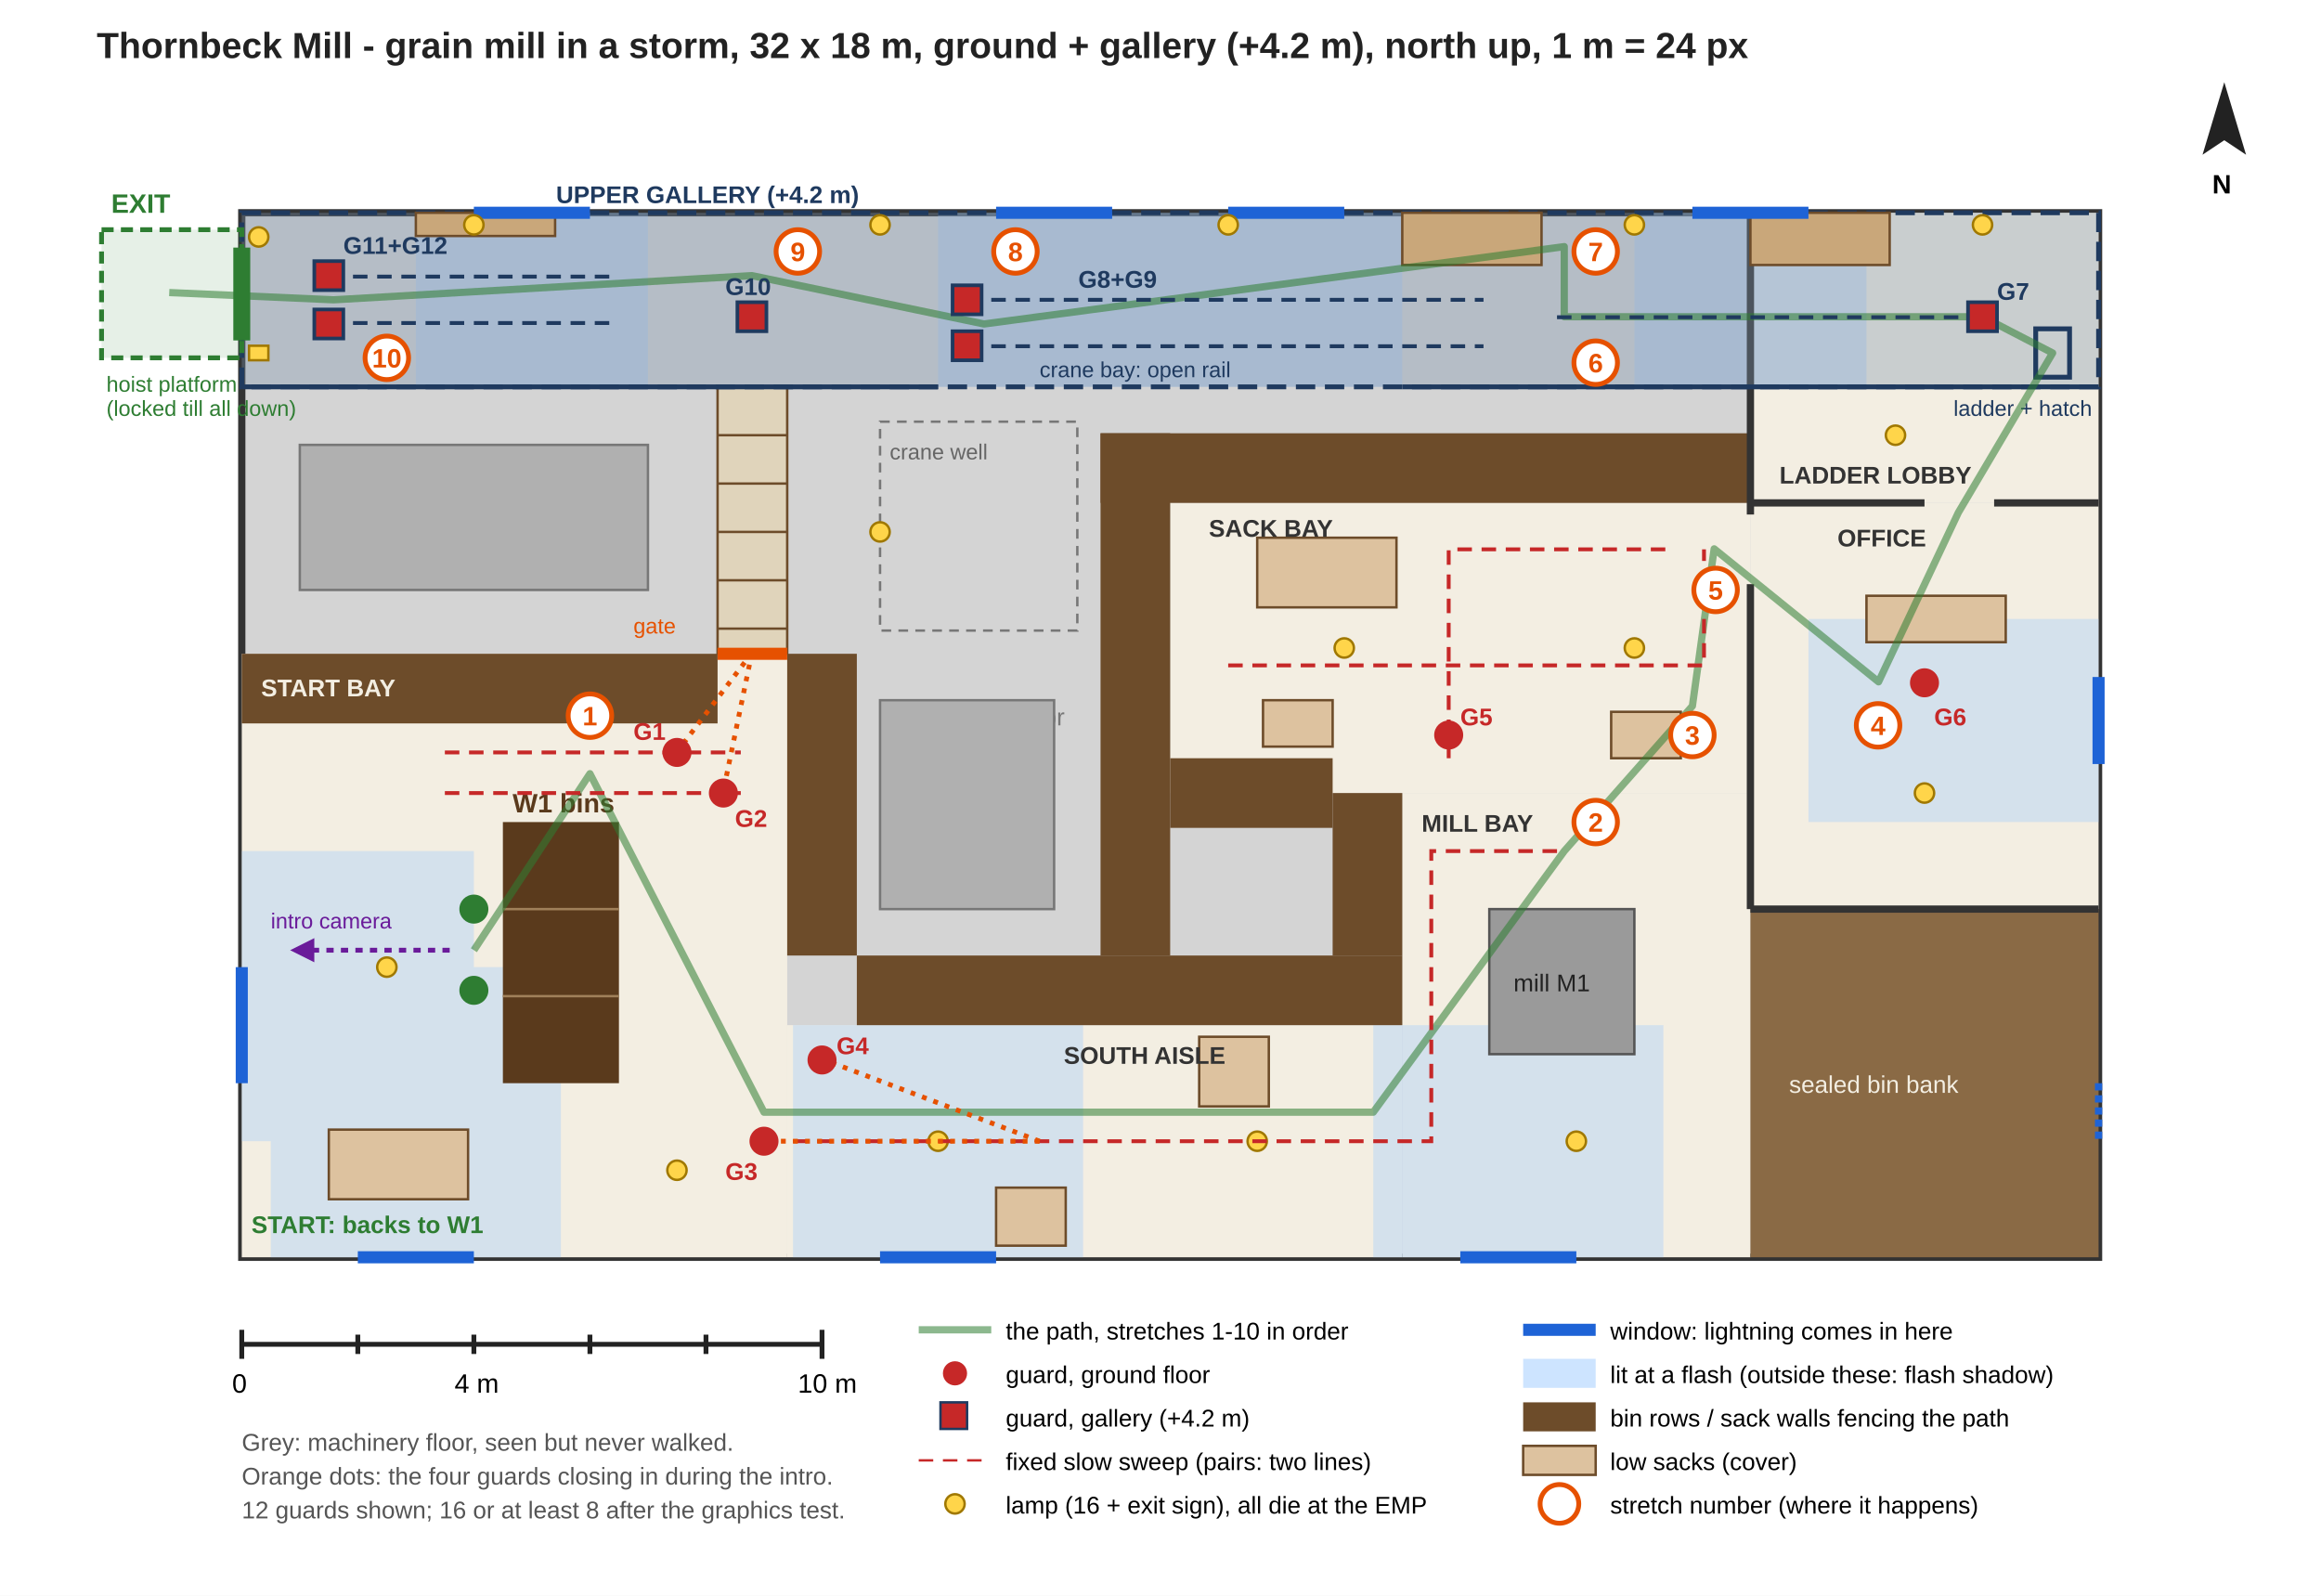
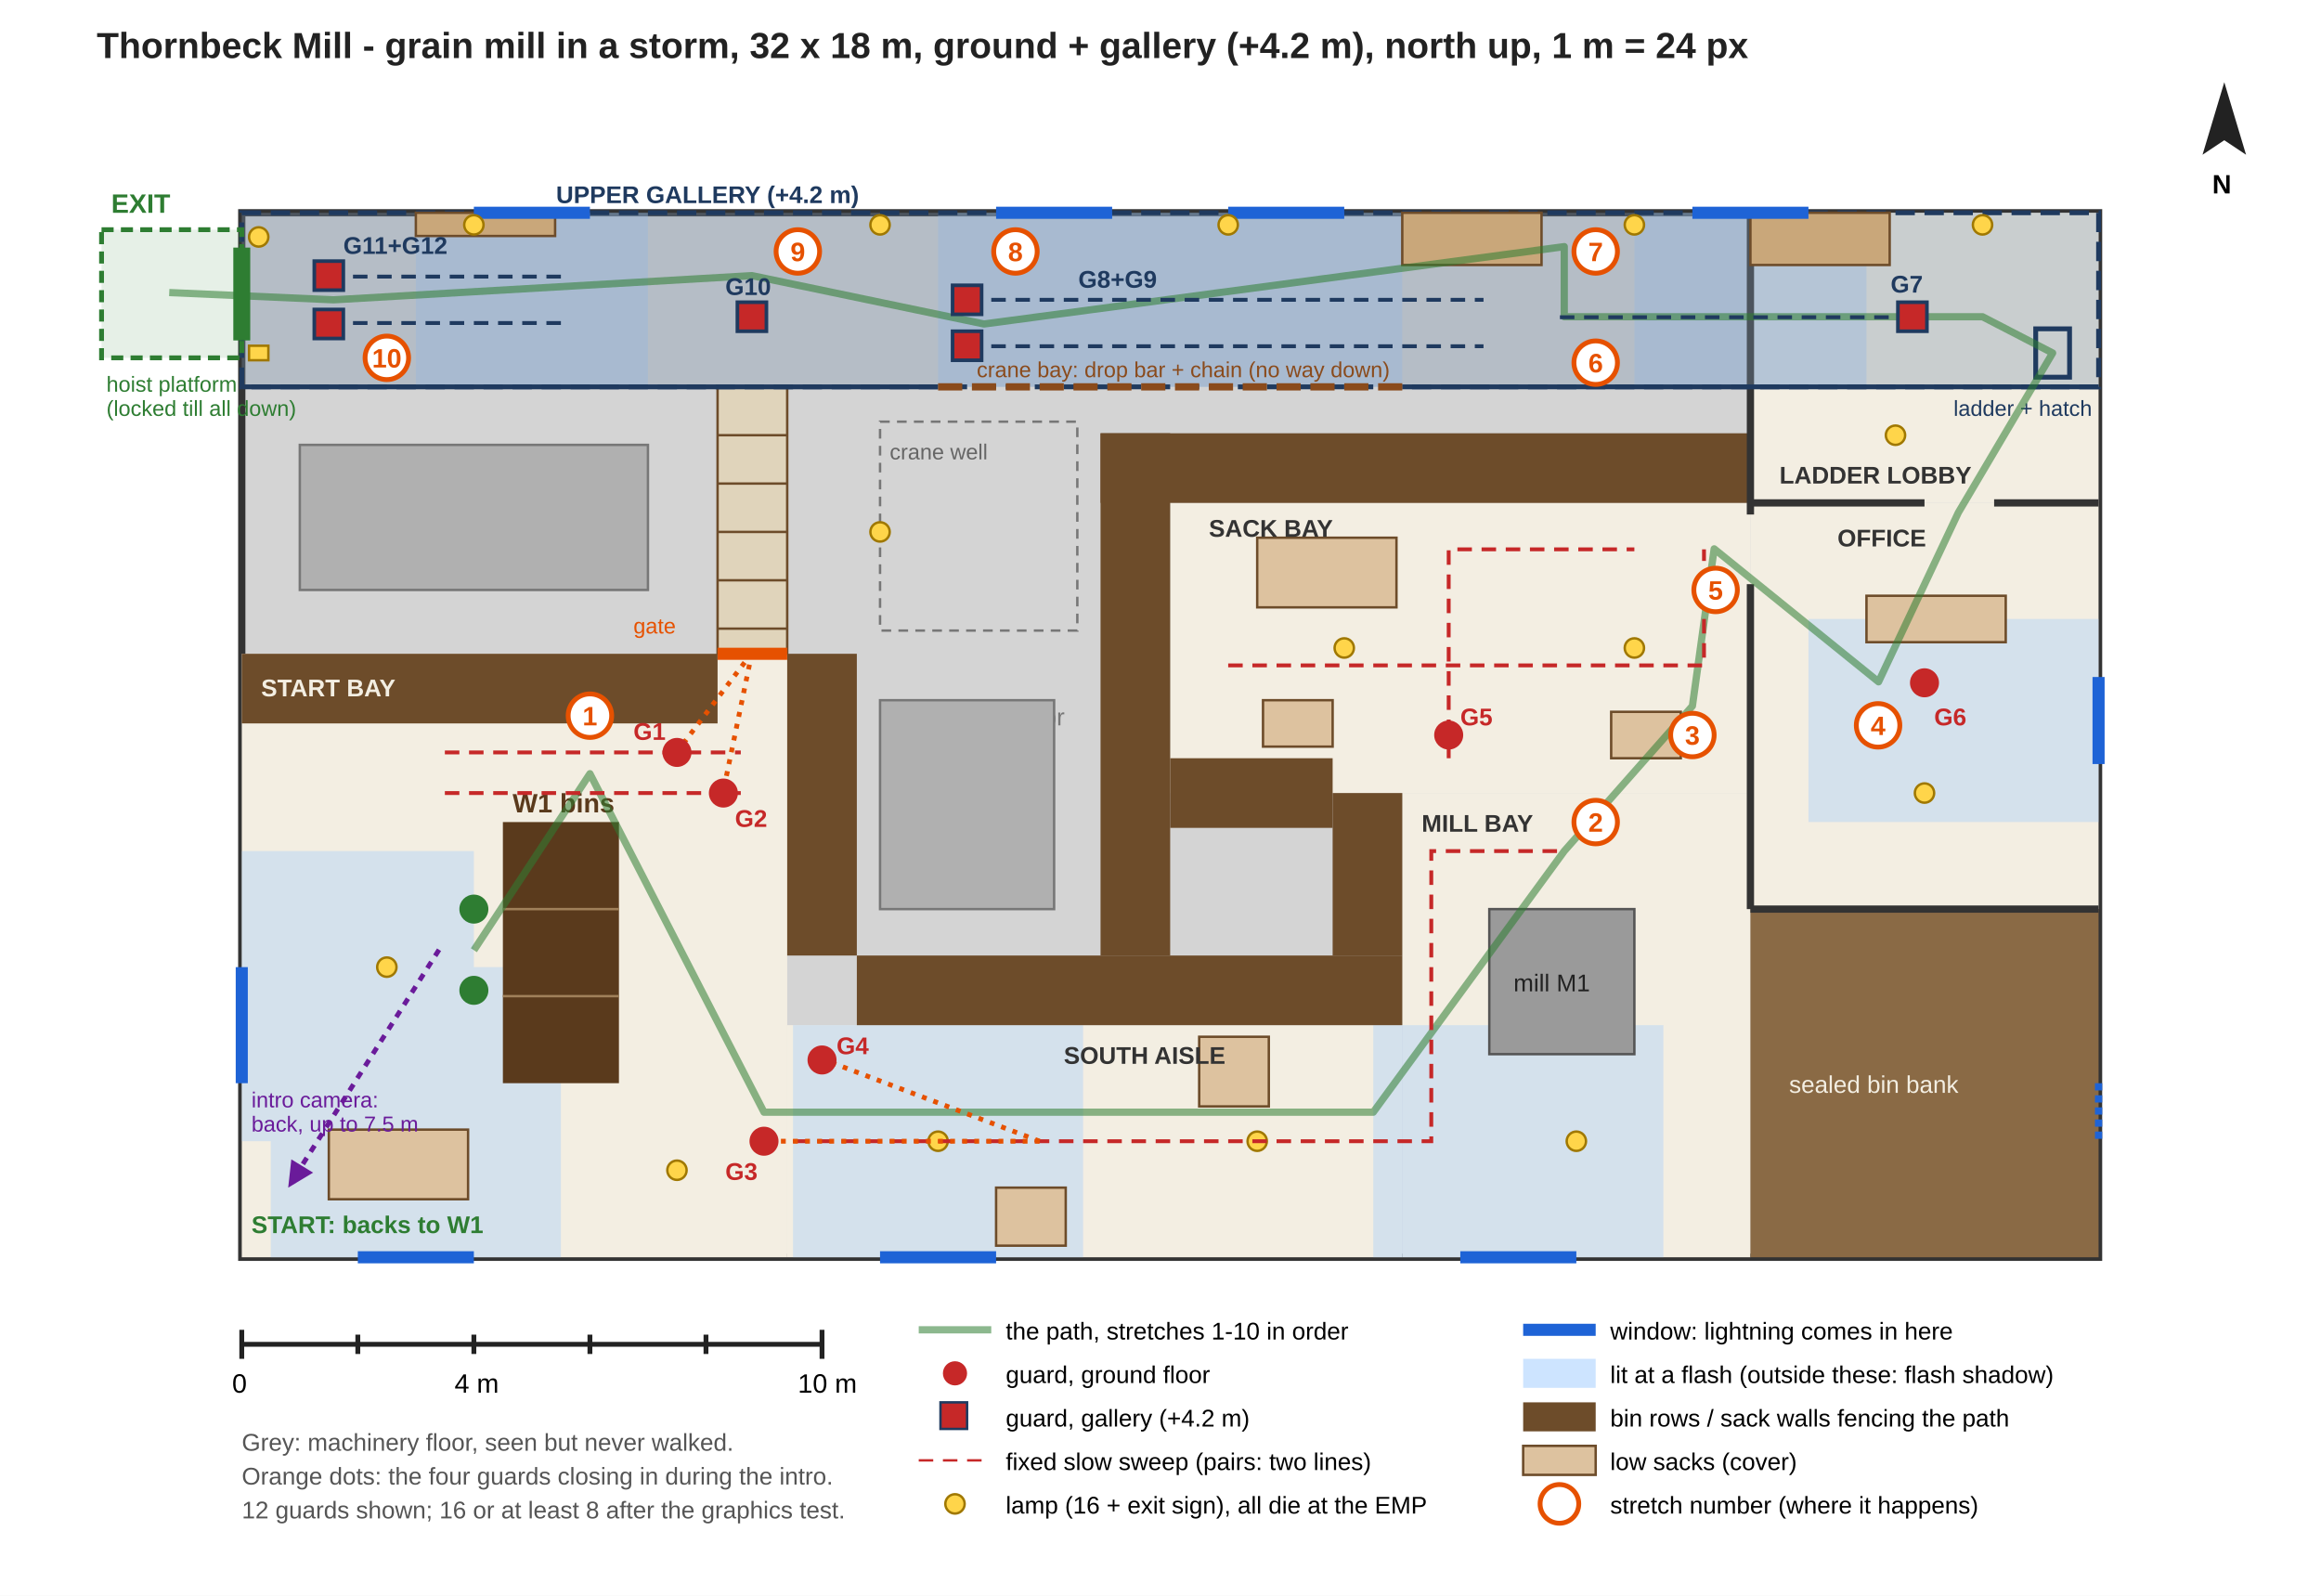
<svg xmlns="http://www.w3.org/2000/svg" viewBox="0 0 960 660" width="960" height="660" font-family="Arial, Helvetica, sans-serif" font-size="11">
  <rect x="0" y="0" width="960" height="660" fill="#ffffff" />
  <text x="40" y="24" font-size="15" font-weight="bold" fill="#222">Thornbeck Mill - grain mill in a storm, 32 x 18 m, ground + gallery (+4.2 m), north up, 1 m = 24 px</text>
  <rect x="100" y="88" width="768" height="432" fill="#d4d4d4" stroke="#333" stroke-width="3" />
  <text x="372" y="300" fill="#777" font-size="10">machinery floor</text>
  <text x="372" y="312" fill="#777" font-size="10">(off the path)</text>
  <g fill="#f3eee2">
    <rect x="100" y="270.4" width="225.6" height="249.6" />
    <rect x="325.6" y="424" width="254.4" height="96" />
    <rect x="580" y="328" width="144" height="192" />
    <rect x="484" y="208" width="240" height="120" />
    <rect x="724" y="208" width="144" height="168" />
    <rect x="724" y="88" width="144" height="120" />
  </g>
  <rect x="724" y="376" width="144" height="144" fill="#8a6a45" />
  <text x="740" y="452" fill="#f3eee2" font-size="10">sealed bin bank</text>
  <g fill="#b0b0b0" stroke="#777">
    <rect x="364" y="289.6" width="72" height="86.4" />
    <rect x="124" y="184" width="144" height="60" />
  </g>
  <rect x="364" y="174.4" width="81.6" height="86.4" fill="none" stroke="#777" stroke-dasharray="4 3" />
  <text x="368" y="190" fill="#666" font-size="9">crane well</text>
  <g fill="#9cc9ff" opacity="0.35">
    <rect x="112" y="400" width="120" height="120" />
    <rect x="100" y="352" width="96" height="120" />
    <rect x="328" y="424" width="120" height="96" />
    <rect x="568" y="424" width="120" height="96" />
    <rect x="748" y="256" width="120" height="84" />
    <rect x="172" y="88" width="96" height="72" />
    <rect x="388" y="88" width="192" height="72" />
    <rect x="676" y="88" width="96" height="72" />
  </g>
  <g fill="#6d4c2a">
    <rect x="100" y="270.4" width="196.8" height="28.8" />
    <rect x="325.6" y="270.4" width="28.8" height="124.8" />
    <rect x="354.4" y="395.2" width="225.6" height="28.8" />
    <rect x="551.2" y="328" width="28.8" height="67.2" />
    <rect x="484" y="313.6" width="67.2" height="28.8" />
    <rect x="455.2" y="179.2" width="28.8" height="216" />
    <rect x="455.2" y="179.2" width="268.8" height="28.8" />
  </g>
  <g stroke="#333" stroke-width="3">
    <line x1="724" y1="376" x2="868" y2="376" />
    <line x1="724" y1="376" x2="724" y2="241.6" />
    <line x1="724" y1="212.8" x2="724" y2="88" />
    <line x1="724" y1="208" x2="796" y2="208" />
    <line x1="824.8" y1="208" x2="868" y2="208" />
  </g>
  <rect x="296.8" y="160" width="28.8" height="110.4" fill="#e0d4bb" stroke="#6d4c2a" />
  <g stroke="#6d4c2a">
    <line x1="296.8" y1="180" x2="325.6" y2="180" />
    <line x1="296.8" y1="200" x2="325.6" y2="200" />
    <line x1="296.8" y1="220" x2="325.6" y2="220" />
    <line x1="296.8" y1="240" x2="325.6" y2="240" />
    <line x1="296.8" y1="260" x2="325.6" y2="260" />
  </g>
  <line x1="296.8" y1="270.4" x2="325.6" y2="270.4" stroke="#e65100" stroke-width="5" />
  <text x="262" y="262" fill="#e65100" font-size="9">gate</text>
  <rect x="208" y="340" width="48" height="108" fill="#5a3a1c" />
  <g stroke="#a0805a">
    <line x1="208" y1="412" x2="256" y2="412" />
    <line x1="208" y1="376" x2="256" y2="376" />
  </g>
  <text x="212" y="336" fill="#5a3a1c" font-weight="bold">W1 bins</text>
  <g fill="#ddc29f" stroke="#6d4c2a">
    <rect x="136" y="467.2" width="57.6" height="28.8" />
    <rect x="412" y="491.2" width="28.8" height="24" />
    <rect x="496" y="428.8" width="28.8" height="28.8" />
    <rect x="520" y="222.4" width="57.6" height="28.8" />
    <rect x="522.4" y="289.6" width="28.8" height="19.2" />
    <rect x="666.4" y="294.4" width="28.8" height="19.2" />
    <rect x="772" y="246.4" width="57.6" height="19.2" />
  </g>
  <rect x="616" y="376" width="60" height="60" fill="#9a9a9a" stroke="#555" />
  <text x="626" y="410" fill="#222" font-size="10">mill M1</text>
  <rect x="100" y="88" width="768" height="72" fill="#7d93ad" fill-opacity="0.35" stroke="#1f3a5f" stroke-width="2" stroke-dasharray="8 4" />
  <line x1="100" y1="160" x2="388" y2="160" stroke="#1f3a5f" stroke-width="2" />
  <line x1="580" y1="160" x2="868" y2="160" stroke="#1f3a5f" stroke-width="2" />
-   <text x="430" y="156" fill="#1f3a5f" font-size="9">crane bay: open rail</text>
+   <line x1="388" y1="160" x2="580" y2="160" stroke="#8a4b1c" stroke-width="3" stroke-dasharray="10 4" />
+   <text x="404" y="156" fill="#8a4b1c" font-size="9">crane bay: drop bar + chain (no way down)</text>
  <g fill="#c9a77a" stroke="#6d4c2a">
    <rect x="172" y="88" width="57.6" height="9.6" />
    <rect x="580" y="88" width="57.6" height="21.6" />
    <rect x="724" y="88" width="57.6" height="21.6" />
  </g>
  <rect x="842" y="136" width="14" height="20" fill="none" stroke="#1f3a5f" stroke-width="2" />
  <text x="808" y="172" fill="#1f3a5f" font-size="9">ladder + hatch</text>
  <line x1="100" y1="102.4" x2="100" y2="140.8" stroke="#2e7d32" stroke-width="7" />
  <rect x="42" y="95" width="58" height="53" fill="#2e7d32" fill-opacity="0.12" stroke="#2e7d32" stroke-width="2" stroke-dasharray="5 3" />
  <text x="46" y="88" fill="#2e7d32" font-weight="bold">EXIT</text>
  <text x="44" y="162" fill="#2e7d32" font-size="9">hoist platform</text>
  <text x="44" y="172" fill="#2e7d32" font-size="9">(locked till all down)</text>
  <g stroke="#1e63d6" stroke-width="5">
    <line x1="148" y1="520" x2="196" y2="520" />
    <line x1="364" y1="520" x2="412" y2="520" />
    <line x1="604" y1="520" x2="652" y2="520" />
    <line x1="100" y1="400" x2="100" y2="448" />
    <line x1="868" y1="280" x2="868" y2="316" />
    <line x1="196" y1="88" x2="244" y2="88" />
    <line x1="412" y1="88" x2="460" y2="88" />
    <line x1="508" y1="88" x2="556" y2="88" />
    <line x1="700" y1="88" x2="748" y2="88" />
  </g>
  <line x1="868" y1="448" x2="868" y2="472" stroke="#1e63d6" stroke-width="3" stroke-dasharray="3 2" />
  <g fill="#ffd54a" stroke="#a07800">
    <circle cx="160" cy="400" r="4" />
    <circle cx="280" cy="484" r="4" />
    <circle cx="388" cy="472" r="4" />
    <circle cx="520" cy="472" r="4" />
    <circle cx="652" cy="472" r="4" />
    <circle cx="556" cy="268" r="4" />
    <circle cx="676" cy="268" r="4" />
    <circle cx="796" cy="328" r="4" />
    <circle cx="784" cy="180" r="4" />
    <circle cx="364" cy="220" r="4" />
    <circle cx="196" cy="93" r="4" />
    <circle cx="364" cy="93" r="4" />
    <circle cx="508" cy="93" r="4" />
    <circle cx="676" cy="93" r="4" />
    <circle cx="820" cy="93" r="4" />
    <circle cx="107" cy="98" r="4" />
    <rect x="103" y="143" width="8" height="6" />
  </g>
  <polyline points="196,393 244,320 316,460 568,460 647,352 700,292 709,227 777,282 810,212 849,146 820,131 647,131 647,102 407,134 311,114 138,124 70,121" fill="none" stroke="#2e7d32" stroke-width="3" stroke-opacity="0.55" stroke-linejoin="round" />
  <g fill="none" stroke="#c62828" stroke-width="1.6" stroke-dasharray="6 4">
    <line x1="184" y1="311.2" x2="306.4" y2="311.2" />
    <line x1="184" y1="328" x2="306.4" y2="328" />
    <polyline points="328,472 592,472 592,352 647.2,352" />
    <polyline points="508,275.2 704.8,275.2 704.8,227.2" />
-     <polyline points="599.2,313.6 599.2,227.2 690.4,227.2" />
+     <polyline points="599.2,313.6 599.2,227.2 676,227.2" />
  </g>
  <g fill="none" stroke="#1f3a5f" stroke-width="1.6" stroke-dasharray="6 4">
-     <line x1="820" y1="131.2" x2="642.4" y2="131.2" />
+     <line x1="791.2" y1="131.2" x2="642.4" y2="131.2" />
    <line x1="400" y1="143.2" x2="613.6" y2="143.2" />
    <line x1="400" y1="124" x2="613.6" y2="124" />
-     <line x1="136" y1="133.6" x2="256" y2="133.6" />
-     <line x1="136" y1="114.4" x2="256" y2="114.4" />
+     <line x1="136" y1="133.6" x2="232" y2="133.6" />
+     <line x1="136" y1="114.4" x2="232" y2="114.4" />
  </g>
  <g stroke="#e65100" stroke-width="2" stroke-dasharray="2 3" fill="none">
    <polyline points="311,270 280,311" />
    <polyline points="311,270 299,328" />
    <polyline points="430,472 316,472" />
    <polyline points="430,472 340,438" />
  </g>
  <g fill="#c62828">
    <circle cx="280" cy="311.2" r="6" />
    <circle cx="299.2" cy="328" r="6" />
    <circle cx="316" cy="472" r="6" />
    <circle cx="340" cy="438.4" r="6" />
    <circle cx="599.2" cy="304" r="6" />
    <circle cx="796" cy="282.4" r="6" />
  </g>
  <g fill="#c62828" stroke="#1f3a5f" stroke-width="1.5">
-     <rect x="814" y="125" width="12" height="12" />
+     <rect x="785" y="125" width="12" height="12" />
    <rect x="394" y="137" width="12" height="12" />
    <rect x="394" y="118" width="12" height="12" />
    <rect x="305" y="125" width="12" height="12" />
    <rect x="130" y="128" width="12" height="12" />
    <rect x="130" y="108" width="12" height="12" />
  </g>
  <g fill="#c62828" font-weight="bold" font-size="10">
    <text x="262" y="306">G1</text>
    <text x="304" y="342">G2</text>
    <text x="300" y="488">G3</text>
    <text x="346" y="436">G4</text>
    <text x="604" y="300">G5</text>
    <text x="800" y="300">G6</text>
  </g>
  <g fill="#1f3a5f" font-weight="bold" font-size="10">
-     <text x="826" y="124">G7</text>
+     <text x="782" y="121">G7</text>
    <text x="446" y="119">G8+G9</text>
    <text x="300" y="122">G10</text>
    <text x="142" y="105">G11+G12</text>
  </g>
  <g font-weight="bold" font-size="11" text-anchor="middle">
    <g fill="#ffffff" stroke="#e65100" stroke-width="2">
      <circle cx="244" cy="296" r="9" />
      <circle cx="660" cy="340" r="9" />
      <circle cx="700" cy="304" r="9" />
      <circle cx="776.8" cy="300" r="9" />
      <circle cx="709.6" cy="244" r="9" />
      <circle cx="660" cy="150" r="9" />
      <circle cx="660" cy="104" r="9" />
      <circle cx="420" cy="104" r="9" />
      <circle cx="330" cy="104" r="9" />
      <circle cx="160" cy="148" r="9" />
    </g>
    <g fill="#e65100">
      <text x="244" y="300">1</text>
      <text x="660" y="344">2</text>
      <text x="700" y="308">3</text>
      <text x="776.8" y="304">4</text>
      <text x="709.6" y="248">5</text>
      <text x="660" y="154">6</text>
      <text x="660" y="108">7</text>
      <text x="420" y="108">8</text>
      <text x="330" y="108">9</text>
      <text x="160" y="152">10</text>
    </g>
  </g>
  <g fill="#2e7d32">
    <circle cx="196" cy="409.6" r="6" />
    <circle cx="196" cy="376" r="6" />
  </g>
  <text x="104" y="510" fill="#2e7d32" font-weight="bold" font-size="10">START: backs to W1</text>
-   <line x1="186" y1="393" x2="126" y2="393" stroke="#6a1b9a" stroke-width="2" stroke-dasharray="3 3" />
-   <polygon points="120,393 130,388 130,398" fill="#6a1b9a" />
-   <text x="112" y="384" fill="#6a1b9a" font-size="9">intro camera</text>
+   <line x1="181.6" y1="392.8" x2="123" y2="485" stroke="#6a1b9a" stroke-width="2" stroke-dasharray="3 3" />
+   <polygon points="119.2,491.2 120.5,479.5 129.5,485" fill="#6a1b9a" />
+   <text x="104" y="458" fill="#6a1b9a" font-size="9">intro camera:</text>
+   <text x="104" y="468" fill="#6a1b9a" font-size="9">back, up to 7.5 m</text>
  <g fill="#333" font-weight="bold" font-size="10">
    <text x="108" y="288" fill="#f3eee2">START BAY</text>
    <text x="440" y="440">SOUTH AISLE</text>
    <text x="588" y="344">MILL BAY</text>
    <text x="500" y="222">SACK BAY</text>
    <text x="760" y="226">OFFICE</text>
    <text x="736" y="200">LADDER LOBBY</text>
    <text x="230" y="84" fill="#1f3a5f">UPPER GALLERY (+4.2 m)</text>
  </g>
  <g stroke="#222" stroke-width="2">
    <line x1="100" y1="556" x2="340" y2="556" />
    <line x1="100" y1="550" x2="100" y2="562" />
    <line x1="148" y1="552" x2="148" y2="560" />
    <line x1="196" y1="552" x2="196" y2="560" />
    <line x1="244" y1="552" x2="244" y2="560" />
    <line x1="292" y1="552" x2="292" y2="560" />
    <line x1="340" y1="550" x2="340" y2="562" />
  </g>
  <text x="96" y="576">0</text>
  <text x="188" y="576">4 m</text>
  <text x="330" y="576">10 m</text>
  <g transform="translate(920,64)">
    <polygon points="0,-30 9,0 0,-6 -9,0" fill="#222" />
    <text x="-5" y="16" font-weight="bold">N</text>
  </g>
  <g font-size="10">
    <line x1="380" y1="550" x2="410" y2="550" stroke="#2e7d32" stroke-width="3" stroke-opacity="0.55" />
    <text x="416" y="554">the path, stretches 1-10 in order</text>
    <circle cx="395" cy="568" r="5" fill="#c62828" />
    <text x="416" y="572">guard, ground floor</text>
    <rect x="389" y="580" width="11" height="11" fill="#c62828" stroke="#1f3a5f" />
    <text x="416" y="590">guard, gallery (+4.2 m)</text>
    <line x1="380" y1="604" x2="410" y2="604" stroke="#c62828" stroke-dasharray="6 4" />
    <text x="416" y="608">fixed slow sweep (pairs: two lines)</text>
    <circle cx="395" cy="622" r="4" fill="#ffd54a" stroke="#a07800" />
    <text x="416" y="626">lamp (16 + exit sign), all die at the EMP</text>
    <line x1="630" y1="550" x2="660" y2="550" stroke="#1e63d6" stroke-width="5" />
    <text x="666" y="554">window: lightning comes in here</text>
    <rect x="630" y="562" width="30" height="12" fill="#9cc9ff" opacity="0.5" />
    <text x="666" y="572">lit at a flash (outside these: flash shadow)</text>
    <rect x="630" y="580" width="30" height="12" fill="#6d4c2a" />
    <text x="666" y="590">bin rows / sack walls fencing the path</text>
    <rect x="630" y="598" width="30" height="12" fill="#ddc29f" stroke="#6d4c2a" />
    <text x="666" y="608">low sacks (cover)</text>
    <circle cx="645" cy="622" r="8" fill="#fff" stroke="#e65100" stroke-width="2" />
    <text x="666" y="626">stretch number (where it happens)</text>
    <text x="100" y="600" fill="#555">Grey: machinery floor, seen but never walked.</text>
    <text x="100" y="614" fill="#555">Orange dots: the four guards closing in during the intro.</text>
    <text x="100" y="628" fill="#555">12 guards shown; 16 or at least 8 after the graphics test.</text>
  </g>
</svg>
